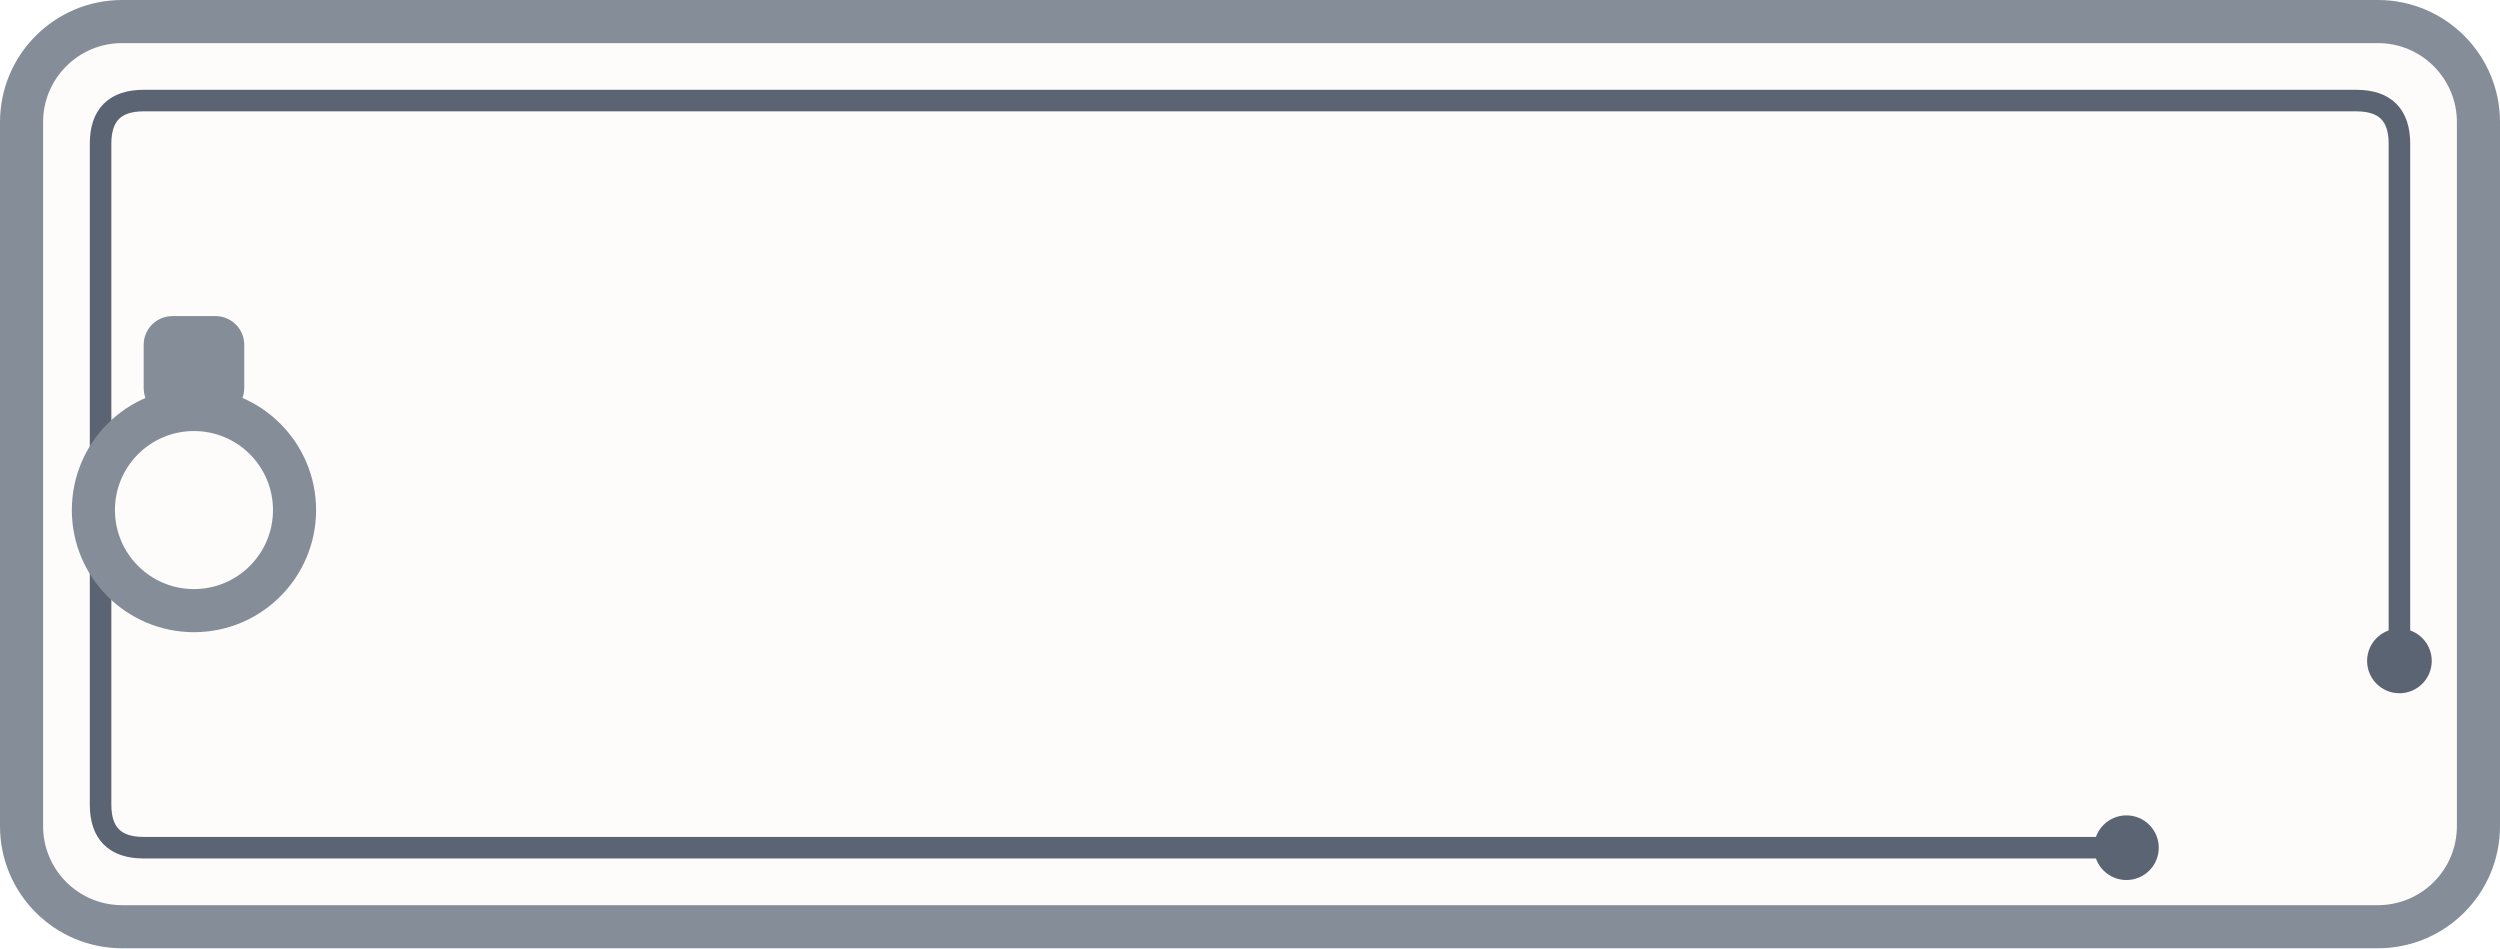
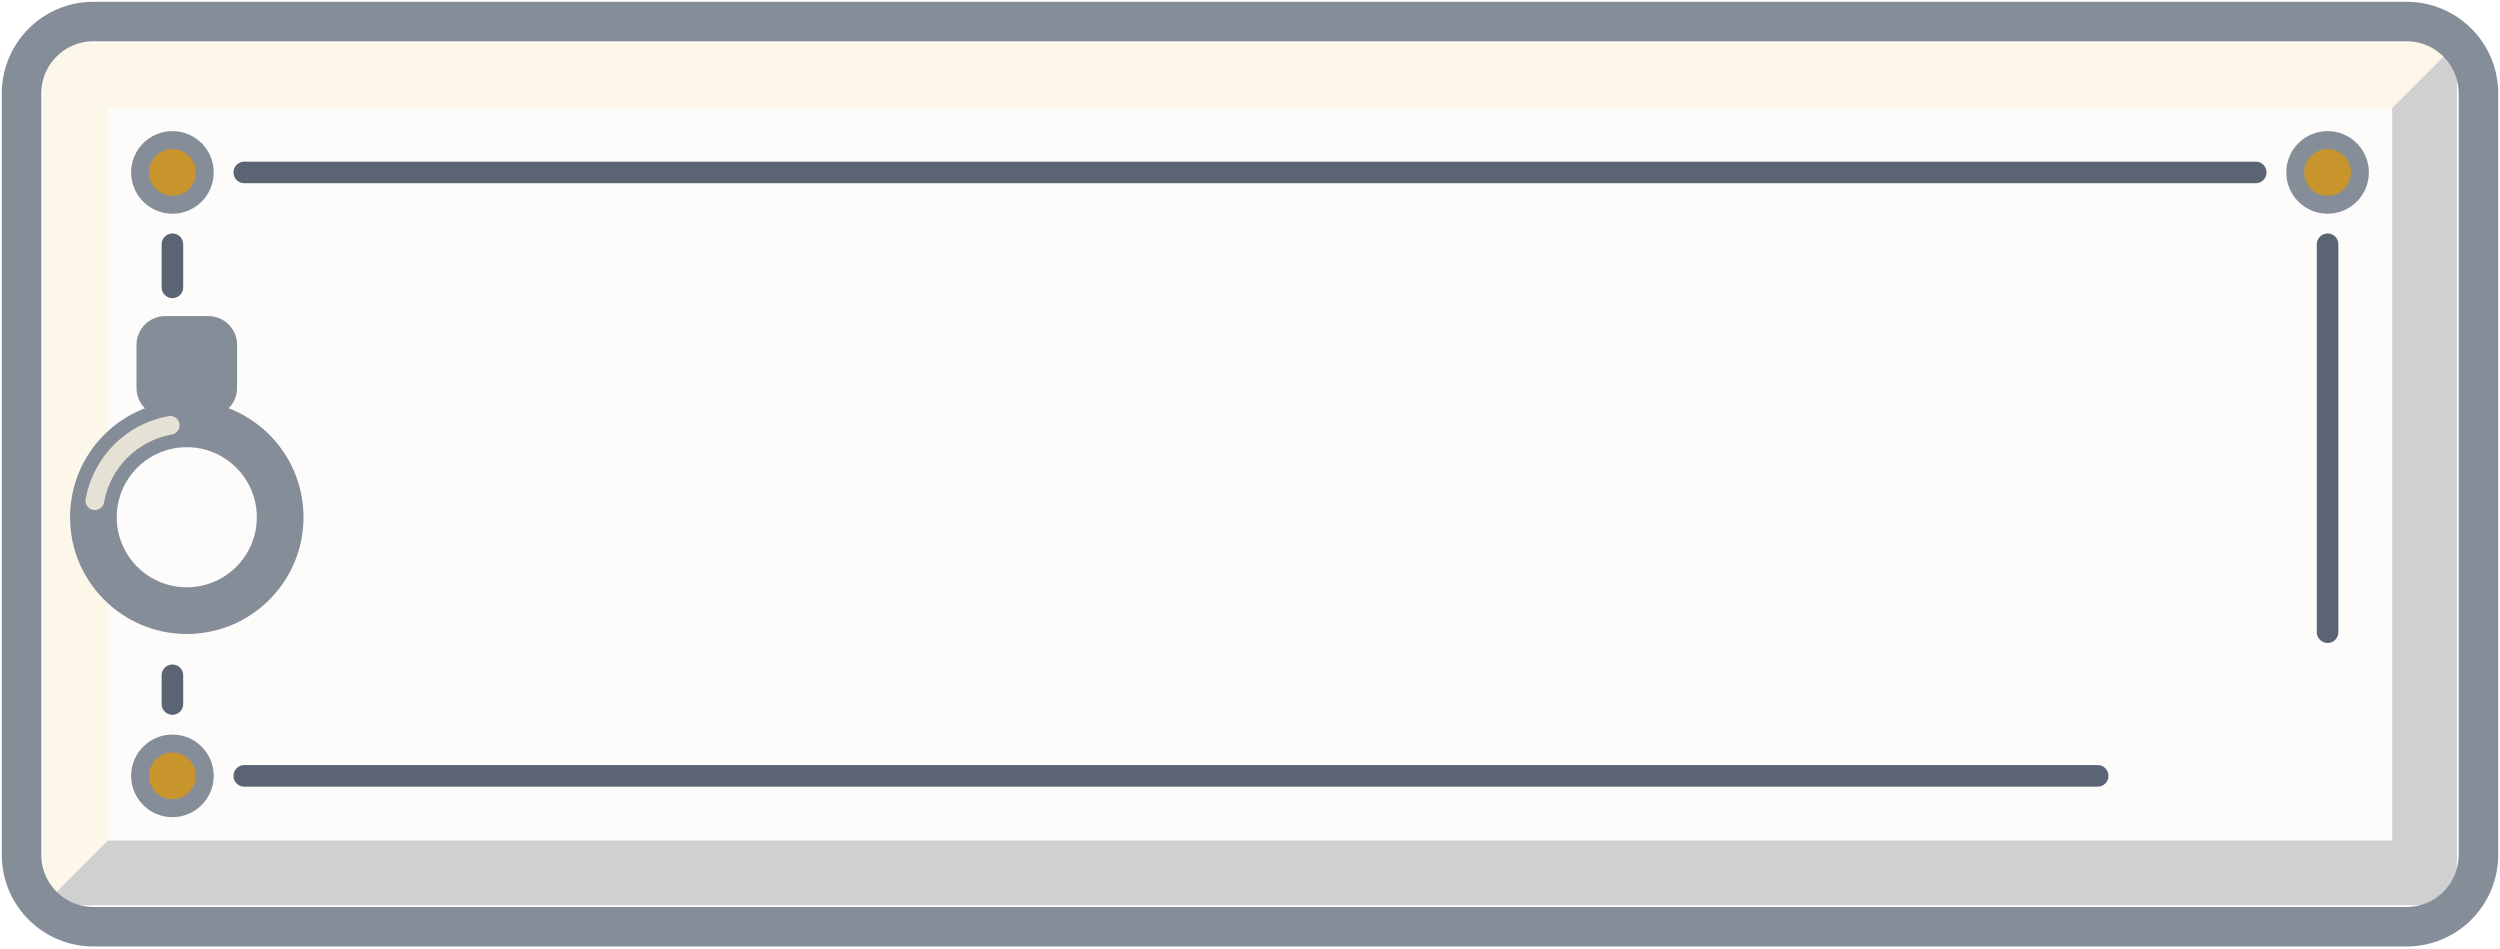
<svg xmlns="http://www.w3.org/2000/svg" viewBox="0 0 348 132" stroke-linecap="round" stroke-linejoin="round">
-   <rect x="3" y="3" width="342" height="126" rx="14" fill="#fdfcfa" stroke="#858d99" stroke-width="6" />
-   <path d="M296 118H20Q14 118 14 112V20Q14 14 20 14H328Q334 14 334 20V92" fill="none" stroke="#5b6472" stroke-width="3" />
-   <circle cx="296" cy="118" r="4.5" fill="#5b6472" stroke="none" />
-   <circle cx="334" cy="92" r="4.5" fill="#5b6472" stroke="none" />
-   <rect x="20" y="44" width="14" height="14" rx="4" fill="#858d99" stroke="none" />
-   <circle cx="27" cy="71" r="14" fill="none" stroke="#858d99" stroke-width="6" />
+   <rect x="3" y="3" width="342" height="126" rx="10" fill="#fdfcfa" stroke="none" />
+   <path d="M342 6V126H6L15 117H333V15Z" fill="#1a1d23" stroke="none" opacity="0.2" />
+   <path d="M6 126V6H342L333 15H15V117Z" fill="#fdf6e3" stroke="none" opacity="0.75" />
+   <rect x="3" y="3" width="342" height="126" rx="10" fill="none" stroke="#858d99" stroke-width="5.5" />
+   <path d="M34 24H314M34 108H292M24 34V40M24 94V98M324 34V88" fill="none" stroke="#5b6472" stroke-width="3" />
+   <circle cx="24" cy="24" r="4.5" fill="#c8952c" stroke="#858d99" stroke-width="2.5" />
+   <circle cx="324" cy="24" r="4.5" fill="#c8952c" stroke="#858d99" stroke-width="2.5" />
+   <circle cx="24" cy="108" r="4.5" fill="#c8952c" stroke="#858d99" stroke-width="2.5" />
+   <rect x="19" y="44" width="14" height="14" rx="4" fill="#858d99" stroke="none" />
+   <circle cx="26" cy="72" r="13" fill="none" stroke="#858d99" stroke-width="6.5" />
+   <path d="M13.2 69.7A13 13 0 0 1 23.7 59.2" fill="none" stroke="#fdf6e3" stroke-width="2.6" opacity="0.8" />
</svg>
